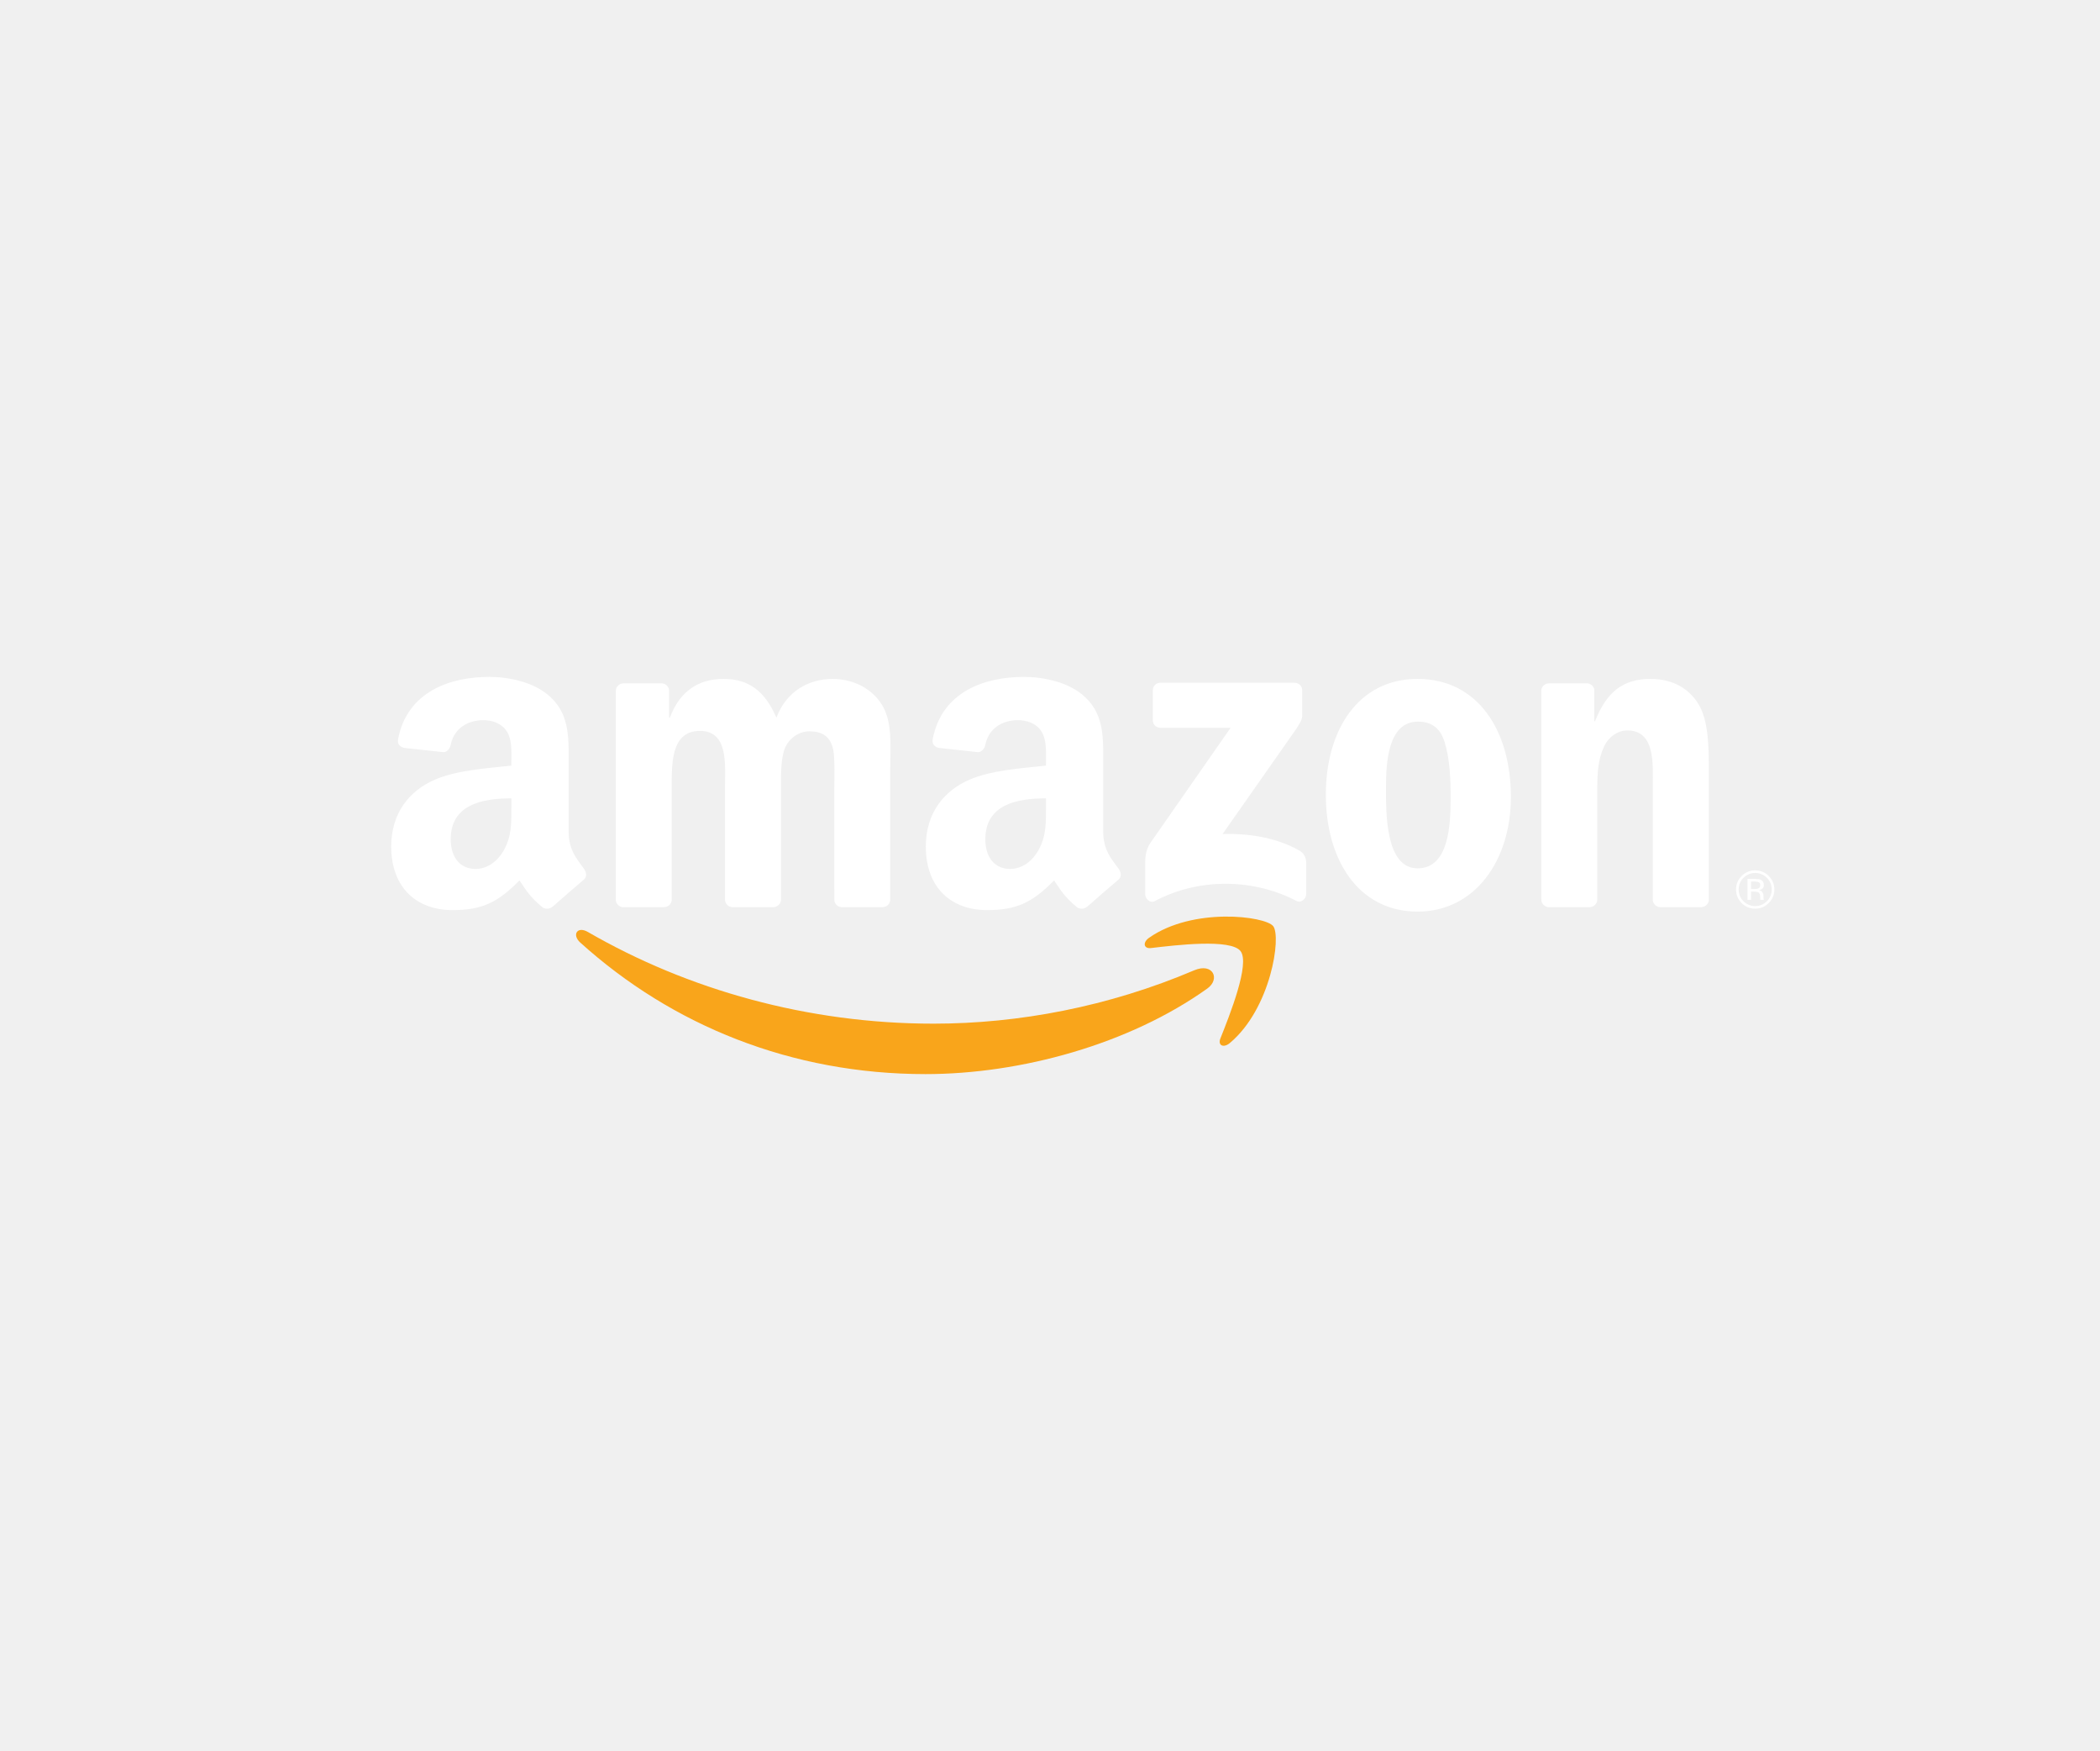
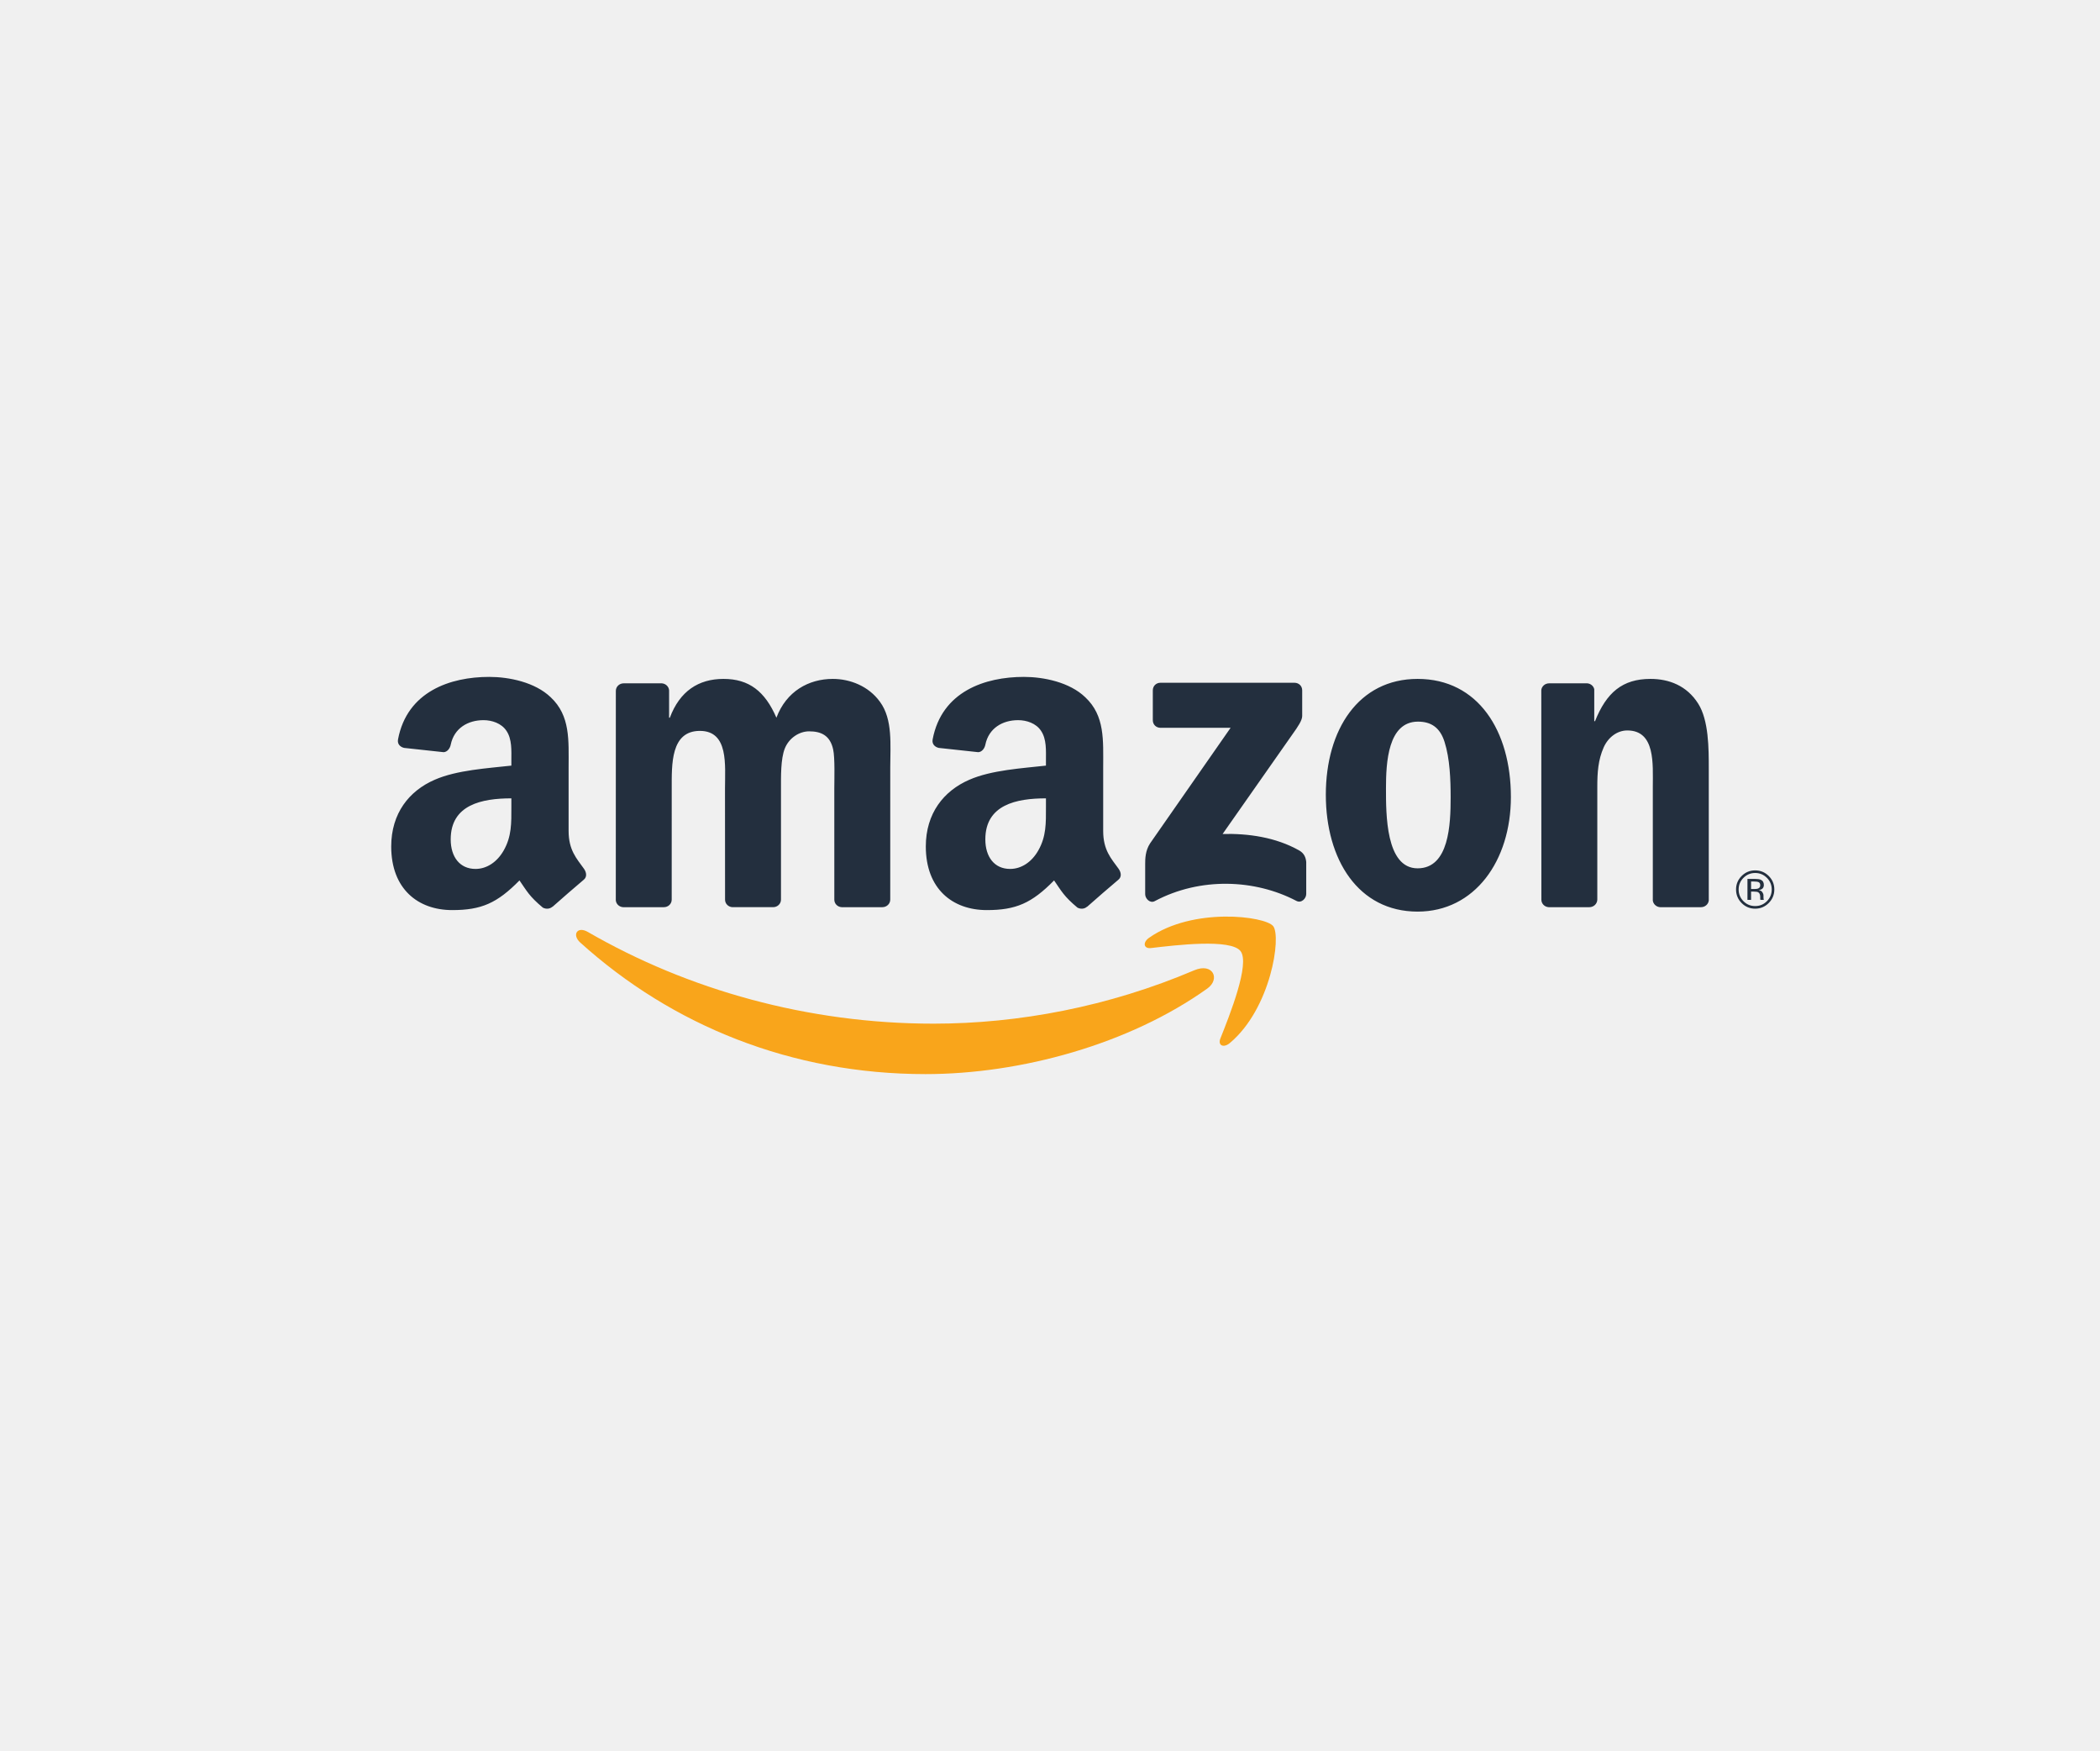
<svg xmlns="http://www.w3.org/2000/svg" width="2500" height="2084" viewBox="0 0 1020.152 850.289">
-   <path d="M560.022 349.746v-14.519c.016-2.21 1.682-3.688 3.697-3.688h65.109c2.097 0 3.76 1.52 3.76 3.675v12.474c-.025 2.059-1.786 4.798-4.904 9.134l-33.754 48.153c12.526-.293 25.779 1.578 37.161 7.98 2.564 1.448 3.261 3.559 3.456 5.658v15.527c0 2.146-2.344 4.625-4.783 3.334-20.062-10.524-46.659-11.668-68.817.126-2.27 1.213-4.632-1.216-4.632-3.362v-14.771c0-2.354.038-6.391 2.418-9.983l39.071-56.066h-34.013c-2.078-.001-3.745-1.483-3.769-3.672zM322.506 440.531h-19.812c-1.885-.115-3.404-1.533-3.544-3.344l.018-101.712c0-2.028 1.697-3.663 3.818-3.663l18.448-.007c1.933.106 3.478 1.566 3.605 3.422v13.284h.363c4.797-12.844 13.871-18.847 26.064-18.847 12.399 0 20.144 6.003 25.707 18.847 4.812-12.844 15.712-18.847 27.374-18.847 8.326 0 17.378 3.431 22.934 11.137 6.295 8.538 4.994 20.972 4.994 31.864l-.008 64.199c0 2.04-1.727 3.666-3.829 3.666h-19.781c-1.997-.115-3.557-1.696-3.557-3.645l-.008-53.936c0-4.276.362-14.965-.564-19.05-1.49-6.845-5.925-8.771-11.657-8.771-4.787 0-9.791 3.212-11.832 8.35-2.024 5.141-1.848 13.683-1.848 19.471v53.913c0 2.04-1.712 3.666-3.822 3.666h-19.785c-1.992-.115-3.562-1.696-3.562-3.645l-.025-53.936c0-11.351 1.859-28.034-12.189-28.034-14.252 0-13.693 16.281-13.693 28.034l-.008 53.913c-.002 2.045-1.68 3.671-3.801 3.671zM688.66 329.665c29.376 0 45.312 25.253 45.312 57.354 0 31.015-17.602 55.659-45.312 55.659-28.859 0-44.59-25.299-44.59-56.742 0-31.655 15.909-56.271 44.59-56.271zm.188 20.75c-14.629 0-15.557 19.927-15.557 32.301 0 12.419-.186 38.946 15.368 38.946 15.316 0 16.044-21.393 16.044-34.414 0-8.572-.36-18.84-2.957-26.979-2.212-7.074-6.652-9.854-12.898-9.854zM772.086 440.531h-19.753c-1.996-.115-3.555-1.696-3.555-3.645l-.042-101.749c.174-1.866 1.814-3.326 3.814-3.326l18.396-.007c1.74.092 3.163 1.275 3.522 2.857v15.546h.373c5.545-13.898 13.28-20.544 26.967-20.544 8.889 0 17.598 3.216 23.145 12.001 5.148 8.106 5.148 21.815 5.148 31.654v64c-.229 1.822-1.854 3.212-3.758 3.212h-19.892c-1.807-.107-3.307-1.476-3.535-3.212v-55.221c0-11.11 1.314-27.399-12.396-27.399-4.816 0-9.207 3.22-11.439 8.146-2.769 6.21-3.132 12.397-3.132 19.254v54.767c-.05 2.04-1.754 3.666-3.863 3.666zM283.681 421.869c-3.604-5.019-7.459-9.07-7.459-18.356V372.64c0-13.062.935-25.067-8.716-34.075-7.607-7.303-20.204-9.876-29.851-9.876-18.855 0-39.881 7.037-44.298 30.334-.47 2.492 1.334 3.785 2.96 4.151l19.202 2.081c1.785-.092 3.096-1.871 3.44-3.652 1.652-8.035 8.375-11.904 15.931-11.904 4.062 0 8.696 1.51 11.117 5.155 2.779 4.065 2.406 9.655 2.406 14.374v2.551c-11.498 1.293-26.513 2.147-37.246 6.871-12.419 5.374-21.12 16.293-21.12 32.394 0 20.604 12.964 30.899 29.63 30.899 14.115 0 21.792-3.33 32.678-14.411 3.6 5.208 4.775 7.721 11.351 13.214 1.479.783 3.367.721 4.684-.467l.044.048c3.959-3.529 11.16-9.779 15.185-13.166 1.607-1.334 1.323-3.496.062-5.292zm-38.98-8.901c-3.156 5.549-8.148 8.986-13.705 8.986-7.604 0-12.05-5.795-12.05-14.352 0-16.866 15.144-19.926 29.47-19.926v4.28c0 7.699.181 14.142-3.715 21.012zM543.393 421.869c-3.632-5.019-7.48-9.07-7.48-18.356V372.64c0-13.062.928-25.067-8.724-34.075-7.573-7.303-20.188-9.876-29.816-9.876-18.851 0-39.889 7.037-44.302 30.334-.47 2.492 1.334 3.785 2.957 4.151l19.19 2.081c1.813-.092 3.114-1.871 3.452-3.652 1.662-8.035 8.356-11.904 15.923-11.904 4.072 0 8.716 1.51 11.113 5.155 2.772 4.065 2.402 9.655 2.402 14.374v2.551c-11.483 1.293-26.49 2.147-37.23 6.871-12.419 5.374-21.132 16.293-21.132 32.394 0 20.604 12.956 30.899 29.645 30.899 14.078 0 21.796-3.33 32.67-14.411 3.592 5.208 4.776 7.721 11.351 13.214 1.49.783 3.359.721 4.669-.467l.043.048c3.968-3.529 11.167-9.779 15.213-13.166 1.612-1.334 1.336-3.496.056-5.292zm-38.994-8.901c-3.131 5.549-8.143 8.986-13.705 8.986-7.604 0-12.031-5.795-12.031-14.352 0-16.866 15.124-19.926 29.447-19.926v4.28c0 7.699.192 14.142-3.711 21.012z" fill="#fff" />
+   <path d="M560.022 349.746v-14.519c.016-2.21 1.682-3.688 3.697-3.688h65.109c2.097 0 3.76 1.52 3.76 3.675v12.474c-.025 2.059-1.786 4.798-4.904 9.134l-33.754 48.153c12.526-.293 25.779 1.578 37.161 7.98 2.564 1.448 3.261 3.559 3.456 5.658v15.527c0 2.146-2.344 4.625-4.783 3.334-20.062-10.524-46.659-11.668-68.817.126-2.27 1.213-4.632-1.216-4.632-3.362v-14.771c0-2.354.038-6.391 2.418-9.983l39.071-56.066h-34.013c-2.078-.001-3.745-1.483-3.769-3.672zM322.506 440.531h-19.812c-1.885-.115-3.404-1.533-3.544-3.344l.018-101.712c0-2.028 1.697-3.663 3.818-3.663l18.448-.007c1.933.106 3.478 1.566 3.605 3.422v13.284h.363c4.797-12.844 13.871-18.847 26.064-18.847 12.399 0 20.144 6.003 25.707 18.847 4.812-12.844 15.712-18.847 27.374-18.847 8.326 0 17.378 3.431 22.934 11.137 6.295 8.538 4.994 20.972 4.994 31.864l-.008 64.199c0 2.04-1.727 3.666-3.829 3.666h-19.781c-1.997-.115-3.557-1.696-3.557-3.645l-.008-53.936c0-4.276.362-14.965-.564-19.05-1.49-6.845-5.925-8.771-11.657-8.771-4.787 0-9.791 3.212-11.832 8.35-2.024 5.141-1.848 13.683-1.848 19.471v53.913c0 2.04-1.712 3.666-3.822 3.666h-19.785c-1.992-.115-3.562-1.696-3.562-3.645l-.025-53.936c0-11.351 1.859-28.034-12.189-28.034-14.252 0-13.693 16.281-13.693 28.034l-.008 53.913c-.002 2.045-1.68 3.671-3.801 3.671zM688.66 329.665c29.376 0 45.312 25.253 45.312 57.354 0 31.015-17.602 55.659-45.312 55.659-28.859 0-44.59-25.299-44.59-56.742 0-31.655 15.909-56.271 44.59-56.271zm.188 20.75c-14.629 0-15.557 19.927-15.557 32.301 0 12.419-.186 38.946 15.368 38.946 15.316 0 16.044-21.393 16.044-34.414 0-8.572-.36-18.84-2.957-26.979-2.212-7.074-6.652-9.854-12.898-9.854zM772.086 440.531h-19.753c-1.996-.115-3.555-1.696-3.555-3.645l-.042-101.749c.174-1.866 1.814-3.326 3.814-3.326l18.396-.007c1.74.092 3.163 1.275 3.522 2.857v15.546h.373c5.545-13.898 13.28-20.544 26.967-20.544 8.889 0 17.598 3.216 23.145 12.001 5.148 8.106 5.148 21.815 5.148 31.654v64c-.229 1.822-1.854 3.212-3.758 3.212h-19.892c-1.807-.107-3.307-1.476-3.535-3.212v-55.221c0-11.11 1.314-27.399-12.396-27.399-4.816 0-9.207 3.22-11.439 8.146-2.769 6.21-3.132 12.397-3.132 19.254v54.767c-.05 2.04-1.754 3.666-3.863 3.666zM283.681 421.869c-3.604-5.019-7.459-9.07-7.459-18.356V372.64c0-13.062.935-25.067-8.716-34.075-7.607-7.303-20.204-9.876-29.851-9.876-18.855 0-39.881 7.037-44.298 30.334-.47 2.492 1.334 3.785 2.96 4.151l19.202 2.081c1.785-.092 3.096-1.871 3.44-3.652 1.652-8.035 8.375-11.904 15.931-11.904 4.062 0 8.696 1.51 11.117 5.155 2.779 4.065 2.406 9.655 2.406 14.374v2.551c-11.498 1.293-26.513 2.147-37.246 6.871-12.419 5.374-21.12 16.293-21.12 32.394 0 20.604 12.964 30.899 29.63 30.899 14.115 0 21.792-3.33 32.678-14.411 3.6 5.208 4.775 7.721 11.351 13.214 1.479.783 3.367.721 4.684-.467l.044.048c3.959-3.529 11.16-9.779 15.185-13.166 1.607-1.334 1.323-3.496.062-5.292zm-38.98-8.901c-3.156 5.549-8.148 8.986-13.705 8.986-7.604 0-12.05-5.795-12.05-14.352 0-16.866 15.144-19.926 29.47-19.926v4.28c0 7.699.181 14.142-3.715 21.012zM543.393 421.869c-3.632-5.019-7.48-9.07-7.48-18.356V372.64c0-13.062.928-25.067-8.724-34.075-7.573-7.303-20.188-9.876-29.816-9.876-18.851 0-39.889 7.037-44.302 30.334-.47 2.492 1.334 3.785 2.957 4.151l19.19 2.081c1.813-.092 3.114-1.871 3.452-3.652 1.662-8.035 8.356-11.904 15.923-11.904 4.072 0 8.716 1.51 11.113 5.155 2.772 4.065 2.402 9.655 2.402 14.374v2.551c-11.483 1.293-26.49 2.147-37.23 6.871-12.419 5.374-21.132 16.293-21.132 32.394 0 20.604 12.956 30.899 29.645 30.899 14.078 0 21.796-3.33 32.67-14.411 3.592 5.208 4.776 7.721 11.351 13.214 1.49.783 3.359.721 4.669-.467l.043.048c3.968-3.529 11.167-9.779 15.213-13.166 1.612-1.334 1.336-3.496.056-5.292zm-38.994-8.901c-3.131 5.549-8.143 8.986-13.705 8.986-7.604 0-12.031-5.795-12.031-14.352 0-16.866 15.124-19.926 29.447-19.926v4.28c0 7.699.192 14.142-3.711 21.012z" fill="#232f3e" />
  <g fill="#f9a51b">
    <path d="M586.477 480.055c-37.793 26.976-90.436 41.545-136.88 41.545-65.057 0-123.044-23.549-167.721-63.893-4.132-3.732-1.464-8.109 3.674-5.156 48.602 28.107 106.849 44.551 167.965 44.551 41.215 0 84.992-8.207 126.593-25.905 9.096-3.877 12.866 4.215 6.369 8.858z" />
    <path d="M602.626 461.848c-4.78-6.106-31.47-2.887-43.461-1.471-3.609.443-4.197-2.732-.907-5.027 21.288-14.881 56.185-10.549 60.22-5.637 4.081 5.053-1.078 40.066-21.022 56.779-3.075 2.588-5.962 1.184-4.608-2.203 4.476-11.228 14.534-36.357 9.778-42.441z" />
  </g>
-   <path d="M852.636 423.922c2.231 0 4.129.785 5.694 2.355 1.563 1.556 2.352 3.448 2.352 5.663 0 2.229-.787 4.124-2.352 5.69-1.56 1.571-3.455 2.358-5.694 2.358-2.233 0-4.129-.787-5.689-2.358-1.555-1.566-2.335-3.463-2.335-5.69 0-2.215.78-4.107 2.352-5.663 1.565-1.57 3.462-2.355 5.672-2.355zm9.306 7.999c0-2.564-.913-4.749-2.725-6.553-1.814-1.806-4.019-2.709-6.59-2.709-2.559 0-4.738.903-6.555 2.709-1.811 1.813-2.723 3.995-2.723 6.553 0 2.579.9 4.778 2.7 6.59 1.805 1.827 4.004 2.74 6.575 2.74 2.572 0 4.775-.913 6.591-2.74 1.814-1.815 2.727-4.013 2.727-6.59zm-6.844-2.007c0 .766-.353 1.287-1.062 1.567-.395.154-.972.222-1.74.222h-1.647v-3.637h1.552c1.018 0 1.748.116 2.214.368.453.254.683.74.683 1.48zm-6.206-3.112v10.172h1.756v-4.009h1.438c.972 0 1.65.113 2.032.324.657.388.979 1.156.979 2.336v.806l.039.325.022.115c.016.029.022.069.03.103h1.67l-.065-.13c-.05-.088-.078-.258-.094-.526-.021-.271-.021-.521-.021-.759v-.739c0-.514-.193-1.042-.555-1.585-.373-.536-.95-.868-1.749-.991.629-.1 1.119-.262 1.475-.492.673-.436 1.01-1.104 1.01-2.009 0-1.276-.536-2.134-1.593-2.576-.593-.241-1.524-.363-2.794-.363l-3.58-.002z" fill="#fff" />
+   <path d="M852.636 423.922c2.231 0 4.129.785 5.694 2.355 1.563 1.556 2.352 3.448 2.352 5.663 0 2.229-.787 4.124-2.352 5.69-1.56 1.571-3.455 2.358-5.694 2.358-2.233 0-4.129-.787-5.689-2.358-1.555-1.566-2.335-3.463-2.335-5.69 0-2.215.78-4.107 2.352-5.663 1.565-1.57 3.462-2.355 5.672-2.355zm9.306 7.999c0-2.564-.913-4.749-2.725-6.553-1.814-1.806-4.019-2.709-6.59-2.709-2.559 0-4.738.903-6.555 2.709-1.811 1.813-2.723 3.995-2.723 6.553 0 2.579.9 4.778 2.7 6.59 1.805 1.827 4.004 2.74 6.575 2.74 2.572 0 4.775-.913 6.591-2.74 1.814-1.815 2.727-4.013 2.727-6.59zm-6.844-2.007c0 .766-.353 1.287-1.062 1.567-.395.154-.972.222-1.74.222h-1.647v-3.637h1.552c1.018 0 1.748.116 2.214.368.453.254.683.74.683 1.48zm-6.206-3.112v10.172h1.756v-4.009h1.438c.972 0 1.65.113 2.032.324.657.388.979 1.156.979 2.336v.806l.039.325.022.115c.016.029.022.069.03.103h1.67l-.065-.13c-.05-.088-.078-.258-.094-.526-.021-.271-.021-.521-.021-.759v-.739c0-.514-.193-1.042-.555-1.585-.373-.536-.95-.868-1.749-.991.629-.1 1.119-.262 1.475-.492.673-.436 1.01-1.104 1.01-2.009 0-1.276-.536-2.134-1.593-2.576-.593-.241-1.524-.363-2.794-.363l-3.58-.002z" fill="#232f3e" />
</svg>
